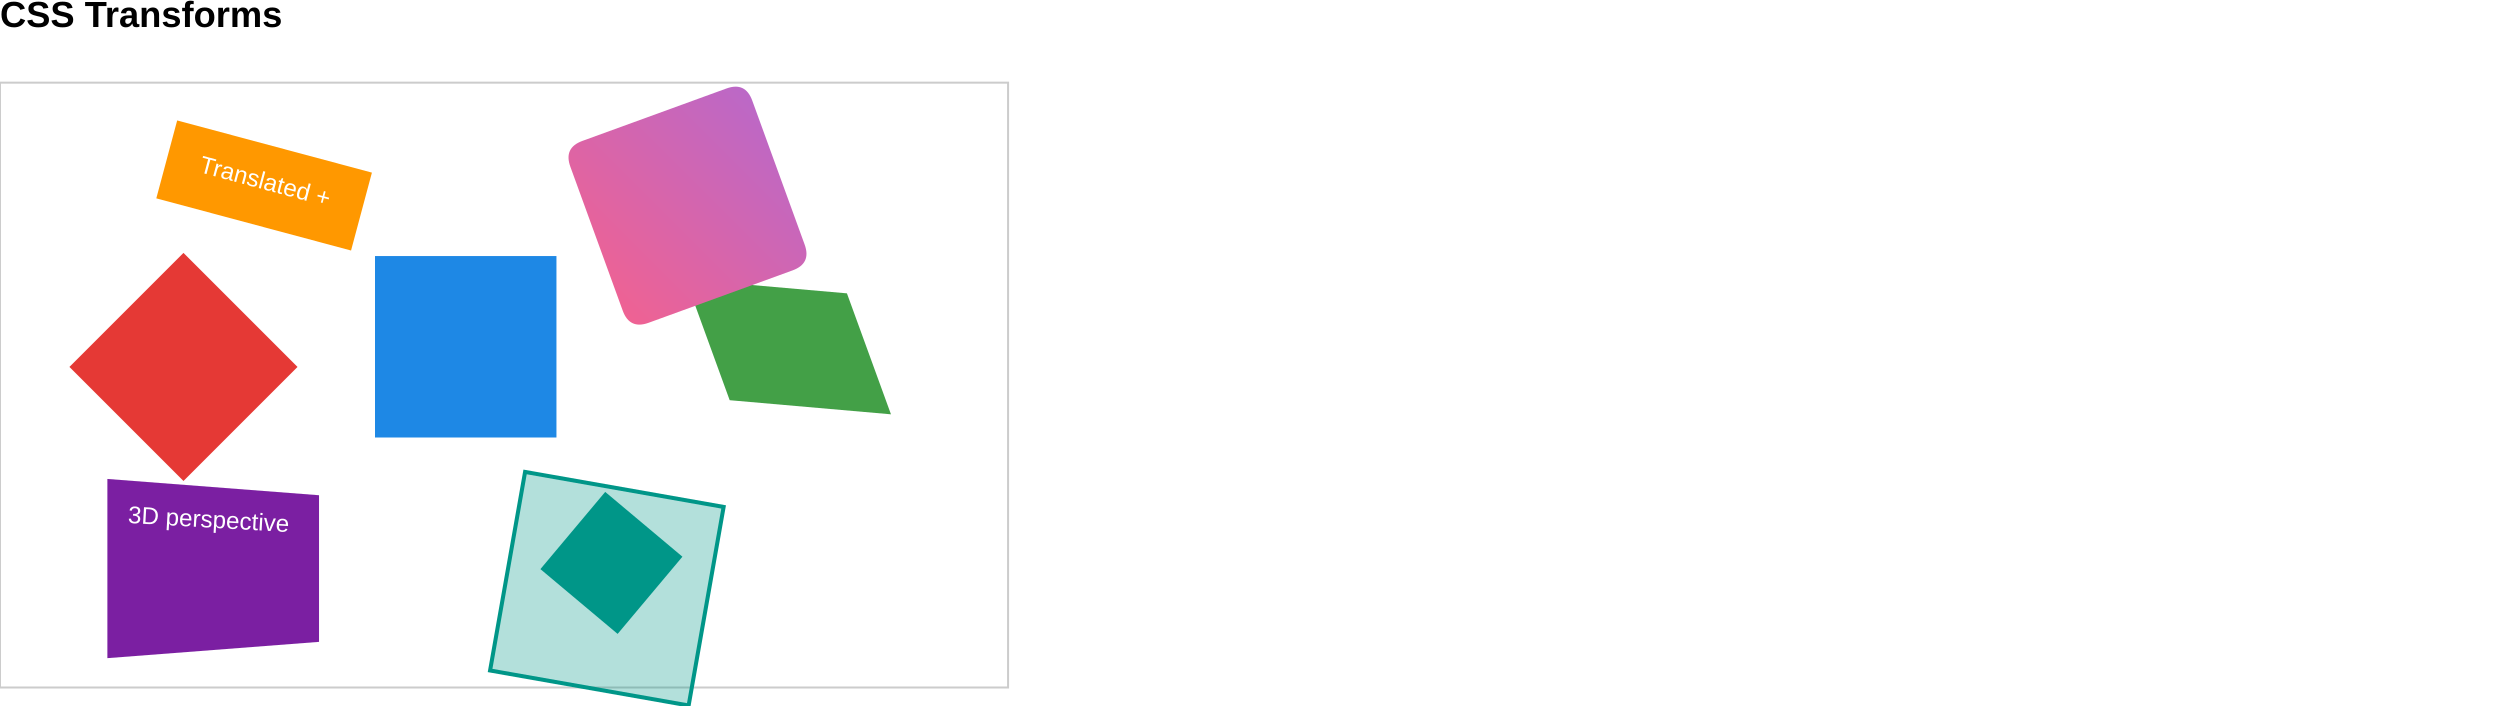
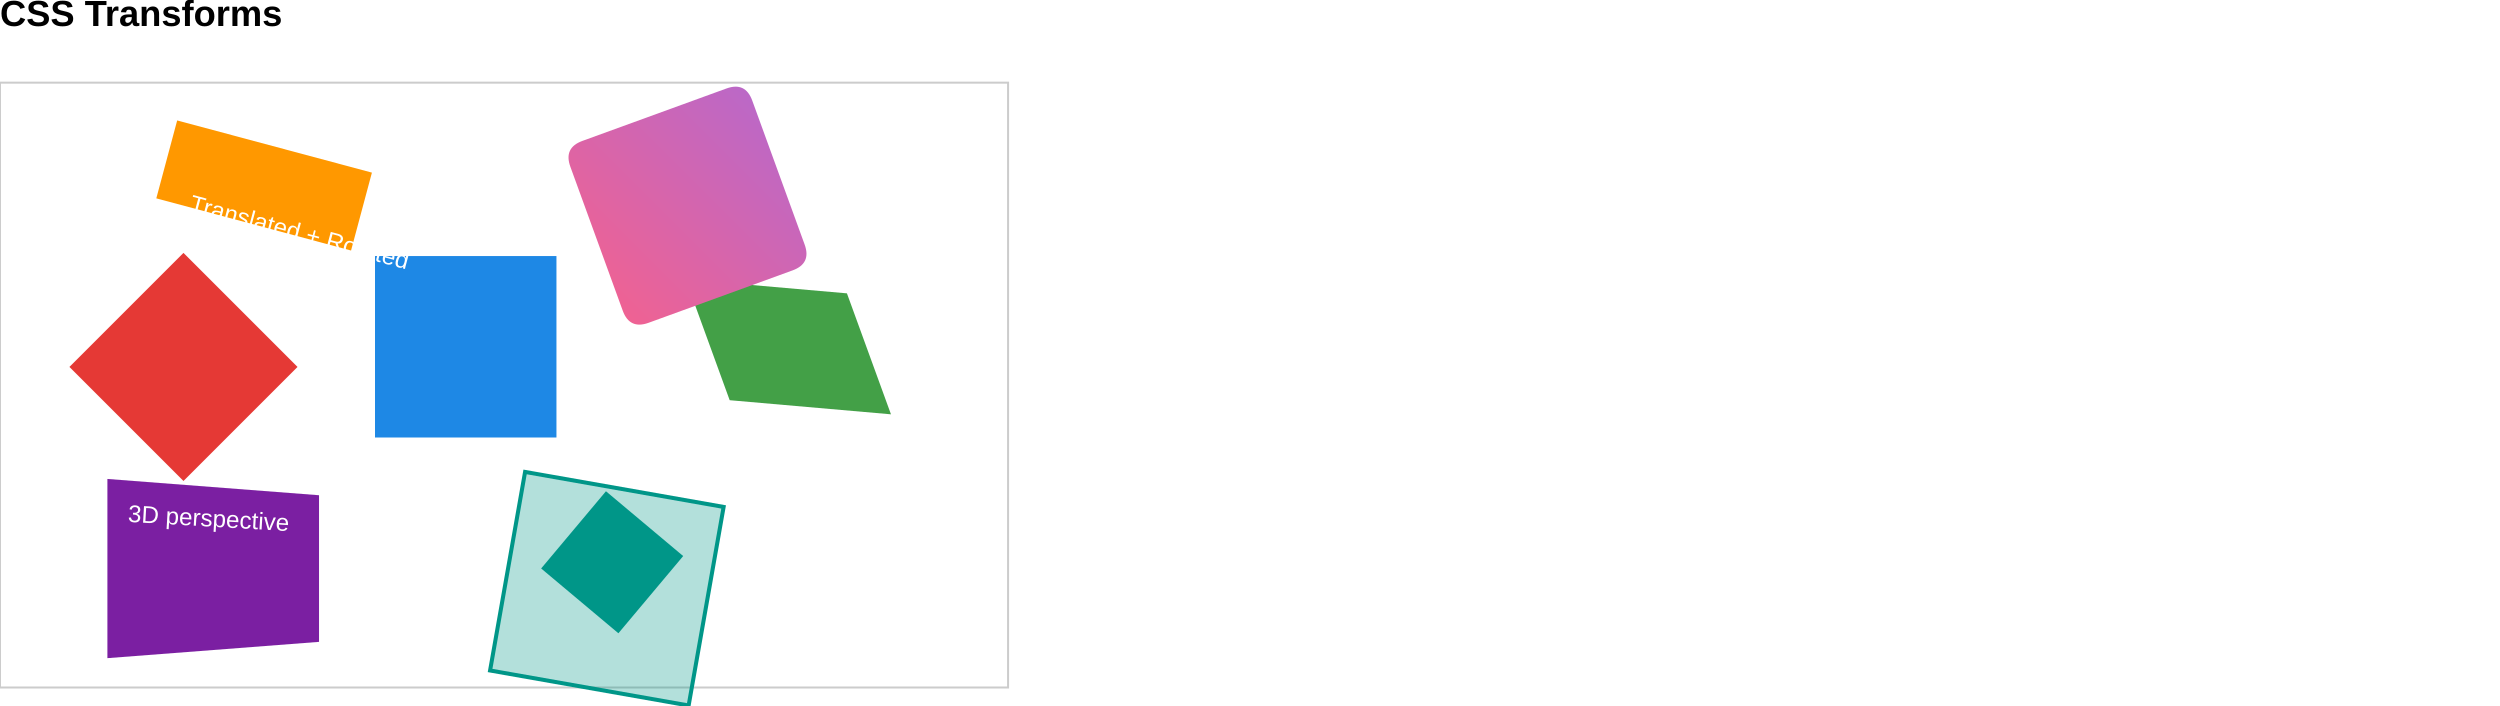
<svg xmlns="http://www.w3.org/2000/svg" width="1240" height="350" viewBox="0 0 1240 350">
  <defs>
    <linearGradient id="lg1" x1="279.48" y1="130.69" x2="369.69" y2="40.48" gradientUnits="userSpaceOnUse">
      <stop offset="0%" stop-color="rgb(240, 98, 146)" />
      <stop offset="100%" stop-color="rgb(186, 104, 200)" />
    </linearGradient>
  </defs>
-   <text x="0" y="1.5" fill="rgb(0, 0, 0)" dominant-baseline="text-before-edge" font-weight="700" font-size="18px" font-family="Arial">CSS Transforms</text>
+   <text x="0" y="1" fill="rgb(0, 0, 0)" dominant-baseline="text-before-edge" font-weight="700" font-size="18px" font-family="Arial">CSS Transforms</text>
  <path d="M0,41 L500,41 L500,341 L0,341 Z" fill="none" stroke="rgb(204, 204, 204)" stroke-width="1" />
  <path d="M91,125.43 L147.57,182 L91,238.57 L34.43,182 Z" fill="rgb(229, 57, 53)" />
  <path d="M186,127 L276,127 L276,217 L186,217 Z" fill="rgb(30, 136, 229)" />
  <path d="M340.08,138.5 L420.08,145.5 L441.92,205.5 L361.92,198.5 Z" fill="rgb(67, 160, 71)" />
  <path d="M87.88,59.74 L184.47,85.62 L174.12,124.26 L77.53,98.38 Z" fill="rgb(255, 152, 0)" />
-   <text x="100.4" y="77.59" fill="rgb(255, 255, 255)" dominant-baseline="text-before-edge" font-size="12px" font-family="Arial" transform="rotate(15,100.4,77.59)">Translated +</text>
-   <text x="101.92" y="119.41" fill="rgb(255, 255, 255)" dominant-baseline="text-before-edge" font-size="12px" font-family="Arial" transform="rotate(15,101.92,119.41)">Rotated</text>
-   <path d="M53.26,237.56 L158.24,245.64 L158.24,318.36 L53.26,326.44 Z" fill="rgb(123, 31, 162)" />
-   <text x="63.76" y="251.45" fill="rgb(255, 255, 255)" dominant-baseline="text-before-edge" font-size="12px" font-family="Arial" transform="rotate(3.25,63.76,251.45)">3D perspective</text>
+   <text x="95.5" y="96.98" fill="rgb(255, 255, 255)" dominant-baseline="text-before-edge" font-size="12px" font-family="Arial" transform="rotate(15,95.5,96.98)">Translated + Rotated</text>
+   <path d="M53.27,237.56 L158.24,245.64 L158.24,318.36 L53.27,326.44 Z" fill="rgb(123, 31, 162)" />
+   <text x="63.76" y="250.91" fill="rgb(255, 255, 255)" dominant-baseline="text-before-edge" font-size="12px" font-family="Arial" transform="rotate(3.3,63.76,250.91)">3D perspective</text>
  <path d="M260.44,234.08 L358.92,251.44 L341.56,349.92 L243.08,332.56 Z" fill="rgba(0, 150, 136, 0.3)" stroke="rgb(0, 150, 136)" stroke-width="2" />
-   <path d="M300.18,243.98 L338.48,276.12 L306.34,314.42 L268.04,282.28 Z" fill="rgb(0, 150, 136)" />
+   <path d="M300.55,243.66 L338.86,275.8 L306.72,314.1 L268.41,281.96 Z" fill="rgb(0, 150, 136)" />
  <path d="M282.9,82.71 Q279.48,73.31 288.87,69.89 L360.29,43.9 Q369.69,40.48 373.11,49.87 L399.1,121.29 Q402.52,130.69 393.13,134.11 L321.71,160.1 Q312.31,163.52 308.89,154.13 Z" fill="url(#lg1)" />
</svg>
